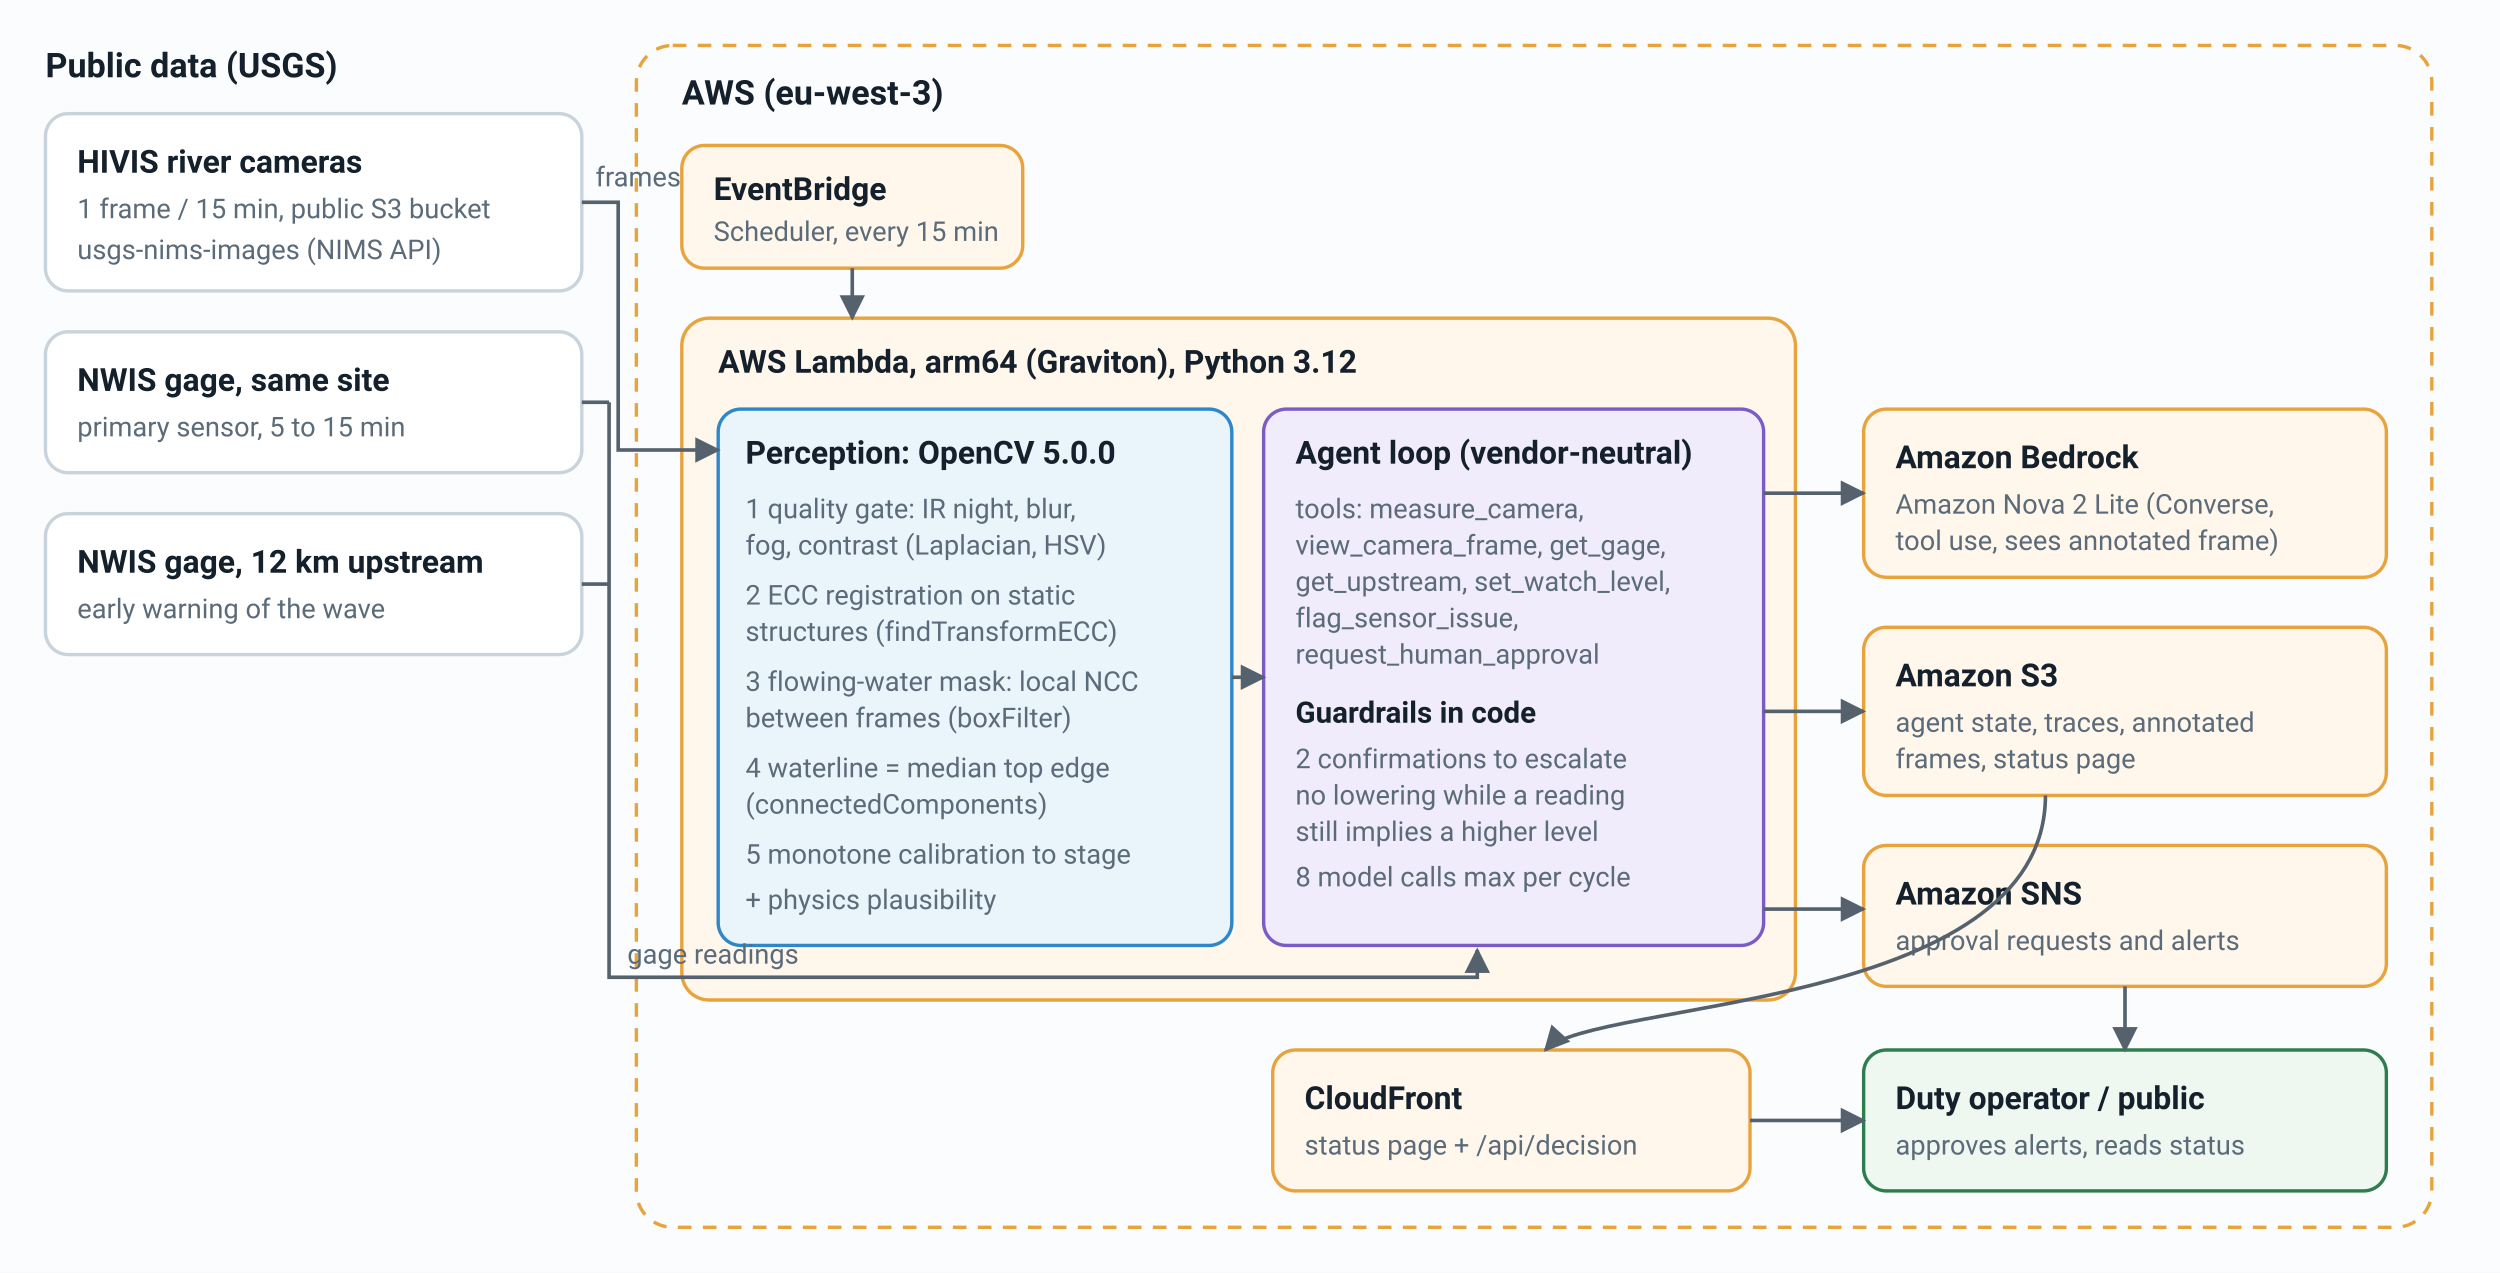
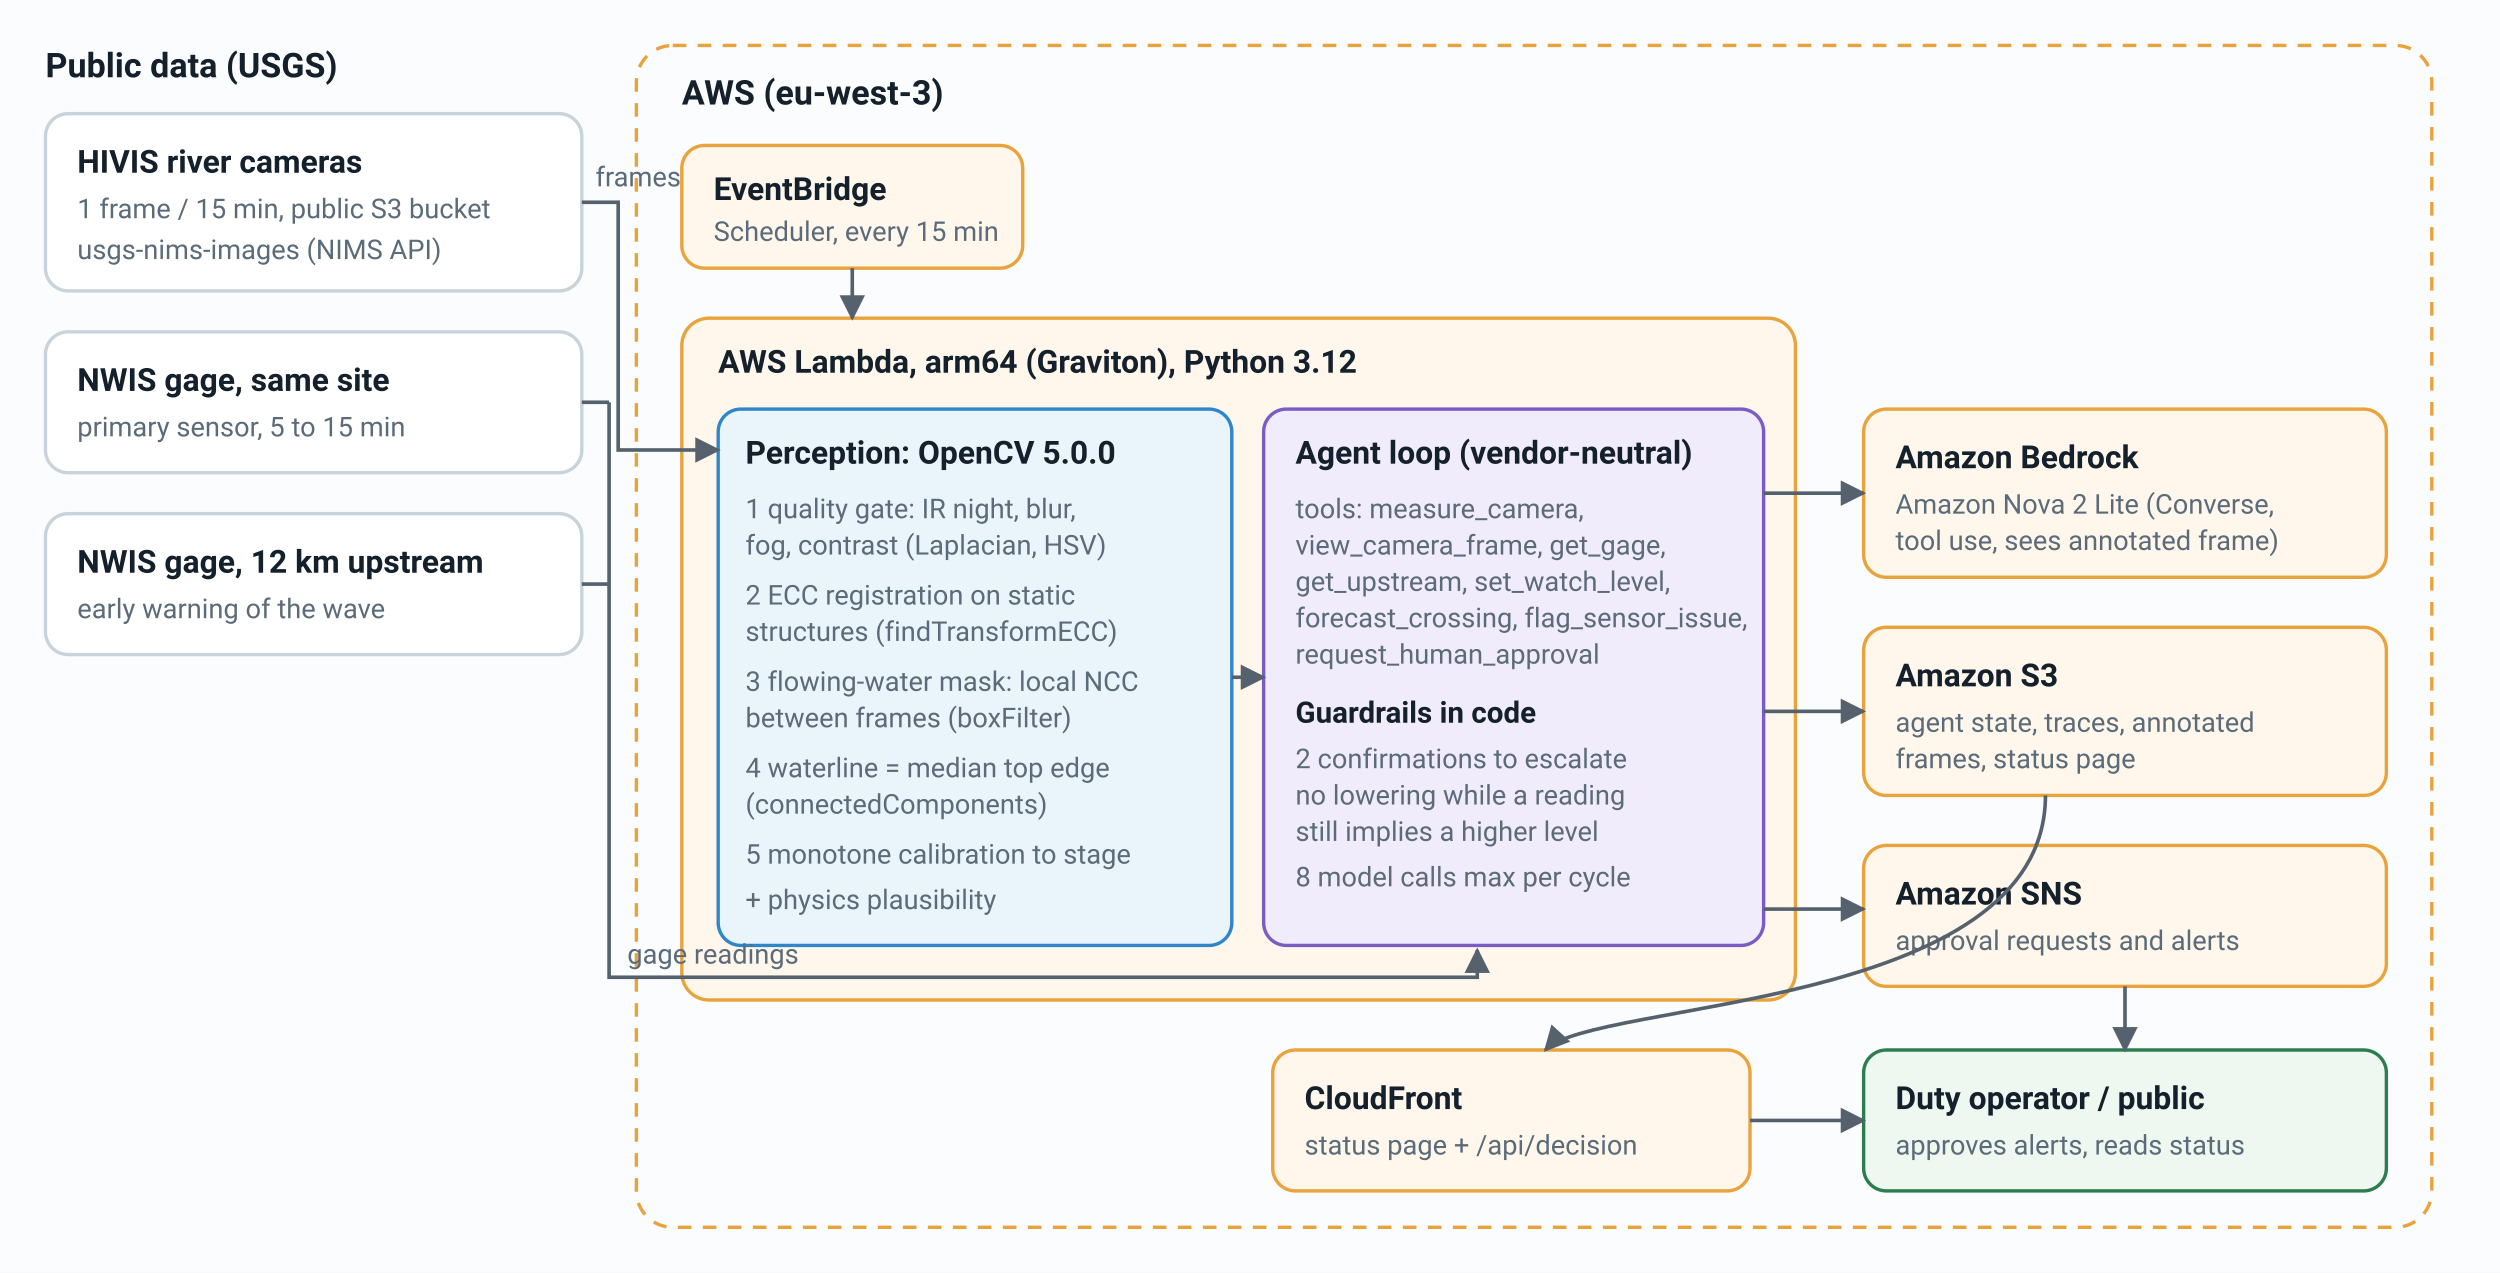
<svg xmlns="http://www.w3.org/2000/svg" viewBox="0 0 1100 560" font-family="system-ui, -apple-system, Segoe UI, Roboto, sans-serif" font-size="14">
  <defs>
    <marker id="a" viewBox="0 0 10 10" refX="9" refY="5" markerWidth="7" markerHeight="7" orient="auto">
      <path d="M0 0L10 5L0 10z" fill="#55626e" />
    </marker>
    <style>
      .box{fill:#fff;stroke:#c9d3db;stroke-width:1.5}
      .aws{fill:#fff7ec;stroke:#e8a33d;stroke-width:1.5}
      .cv{fill:#eaf4fb;stroke:#2f86c9;stroke-width:1.5}
      .ag{fill:#f1ecfb;stroke:#7a5cc4;stroke-width:1.5}
      .hu{fill:#eef7f0;stroke:#2e7d4f;stroke-width:1.5}
      .t{fill:#14202b;font-weight:600}
      .s{fill:#5b6b79;font-size:12px}
      .l{stroke:#55626e;stroke-width:1.6;fill:none;marker-end:url(#a)}
      .zone{fill:none;stroke:#e8a33d;stroke-width:1.5;stroke-dasharray:6 5}
    </style>
  </defs>
  <rect width="1100" height="560" fill="#fbfcfd" />
  <text x="20" y="34" class="t" font-size="15">Public data (USGS)</text>
  <rect x="20" y="50" width="236" height="78" rx="10" class="box" />
  <text x="34" y="76" class="t">HIVIS river cameras</text>
  <text x="34" y="96" class="s">1 frame / 15 min, public S3 bucket</text>
  <text x="34" y="114" class="s">usgs-nims-images (NIMS API)</text>
  <rect x="20" y="146" width="236" height="62" rx="10" class="box" />
  <text x="34" y="172" class="t">NWIS gage, same site</text>
  <text x="34" y="192" class="s">primary sensor, 5 to 15 min</text>
  <rect x="20" y="226" width="236" height="62" rx="10" class="box" />
  <text x="34" y="252" class="t">NWIS gage, 12 km upstream</text>
  <text x="34" y="272" class="s">early warning of the wave</text>
  <rect x="280" y="20" width="790" height="520" rx="16" class="zone" />
  <text x="300" y="46" class="t" font-size="15" fill="#b26b00">AWS (eu-west-3)</text>
  <rect x="300" y="64" width="150" height="54" rx="10" class="aws" />
  <text x="314" y="88" class="t">EventBridge</text>
  <text x="314" y="106" class="s">Scheduler, every 15 min</text>
  <rect x="300" y="140" width="490" height="300" rx="12" class="aws" />
  <text x="316" y="164" class="t">AWS Lambda, arm64 (Graviton), Python 3.12</text>
  <rect x="316" y="180" width="226" height="236" rx="10" class="cv" />
  <text x="328" y="204" class="t">Perception: OpenCV 5.0.0</text>
  <text x="328" y="228" class="s">1  quality gate: IR night, blur,</text>
  <text x="328" y="244" class="s">    fog, contrast (Laplacian, HSV)</text>
  <text x="328" y="266" class="s">2  ECC registration on static</text>
  <text x="328" y="282" class="s">    structures (findTransformECC)</text>
  <text x="328" y="304" class="s">3  flowing-water mask: local NCC</text>
  <text x="328" y="320" class="s">    between frames (boxFilter)</text>
  <text x="328" y="342" class="s">4  waterline = median top edge</text>
  <text x="328" y="358" class="s">    (connectedComponents)</text>
  <text x="328" y="380" class="s">5  monotone calibration to stage</text>
  <text x="328" y="400" class="s">    + physics plausibility</text>
  <rect x="556" y="180" width="220" height="236" rx="10" class="ag" />
  <text x="570" y="204" class="t">Agent loop (vendor-neutral)</text>
  <text x="570" y="228" class="s">tools: measure_camera,</text>
  <text x="570" y="244" class="s">view_camera_frame, get_gage,</text>
  <text x="570" y="260" class="s">get_upstream, set_watch_level,</text>
-   <text x="570" y="276" class="s">flag_sensor_issue,</text>
+   <text x="570" y="276" class="s">forecast_crossing, flag_sensor_issue,</text>
  <text x="570" y="292" class="s">request_human_approval</text>
  <text x="570" y="318" class="t" font-size="13">Guardrails in code</text>
  <text x="570" y="338" class="s">2 confirmations to escalate</text>
  <text x="570" y="354" class="s">no lowering while a reading</text>
  <text x="570" y="370" class="s">still implies a higher level</text>
  <text x="570" y="390" class="s">8 model calls max per cycle</text>
  <rect x="820" y="180" width="230" height="74" rx="10" class="aws" />
  <text x="834" y="206" class="t">Amazon Bedrock</text>
  <text x="834" y="226" class="s">Amazon Nova 2 Lite (Converse,</text>
  <text x="834" y="242" class="s">tool use, sees annotated frame)</text>
  <rect x="820" y="276" width="230" height="74" rx="10" class="aws" />
  <text x="834" y="302" class="t">Amazon S3</text>
  <text x="834" y="322" class="s">agent state, traces, annotated</text>
  <text x="834" y="338" class="s">frames, status page</text>
  <rect x="820" y="372" width="230" height="62" rx="10" class="aws" />
  <text x="834" y="398" class="t">Amazon SNS</text>
  <text x="834" y="418" class="s">approval requests and alerts</text>
  <rect x="560" y="462" width="210" height="62" rx="10" class="aws" />
  <text x="574" y="488" class="t">CloudFront</text>
  <text x="574" y="508" class="s">status page + /api/decision</text>
  <rect x="820" y="462" width="230" height="62" rx="10" class="hu" />
  <text x="834" y="488" class="t">Duty operator / public</text>
  <text x="834" y="508" class="s">approves alerts, reads status</text>
  <path d="M256 89 H272 V198 H316" class="l" />
  <path d="M256 177 H268" stroke="#55626e" stroke-width="1.6" fill="none" />
  <path d="M256 257 H268" stroke="#55626e" stroke-width="1.6" fill="none" />
  <path d="M268 177 V430 H650 V418" class="l" />
  <path d="M375 118 V140" class="l" />
  <path d="M542 298 H556" class="l" />
  <path d="M776 217 H820" class="l" />
  <path d="M776 313 H820" class="l" />
  <path d="M776 400 H820" class="l" />
  <path d="M935 434 V462" class="l" />
  <path d="M770 493 H820" class="l" />
  <path d="M900 350 C900 445 700 440 680 462" class="l" />
  <text x="262" y="82" class="s">frames</text>
  <text x="276" y="424" class="s">gage readings</text>
</svg>
